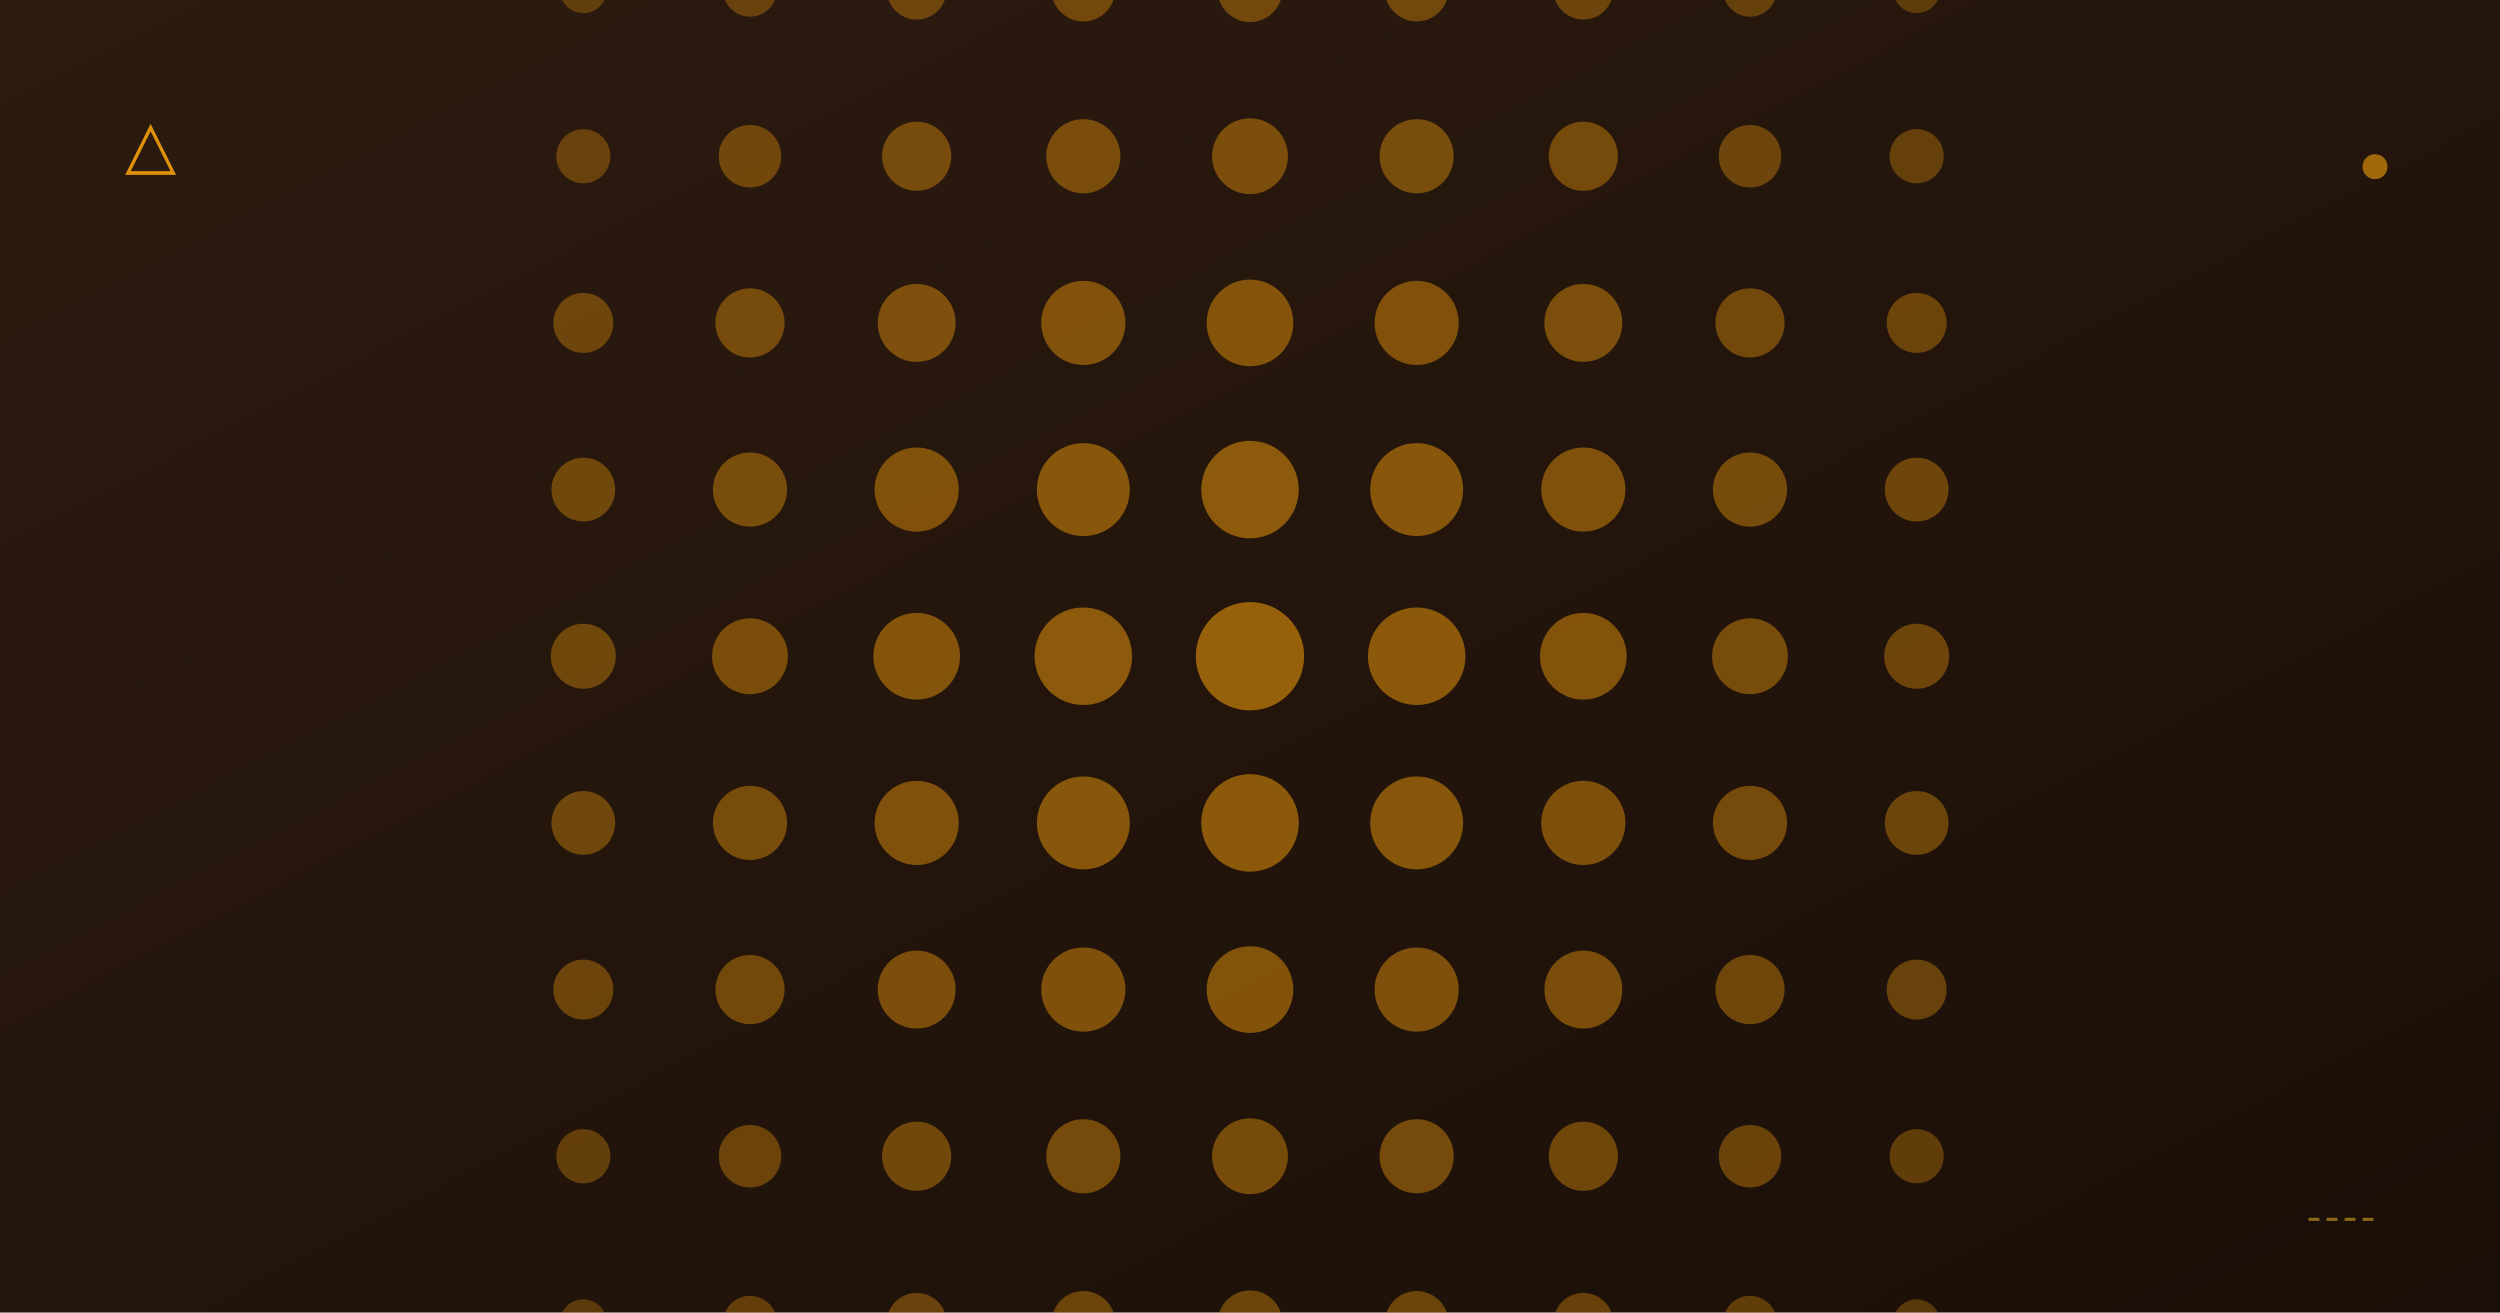
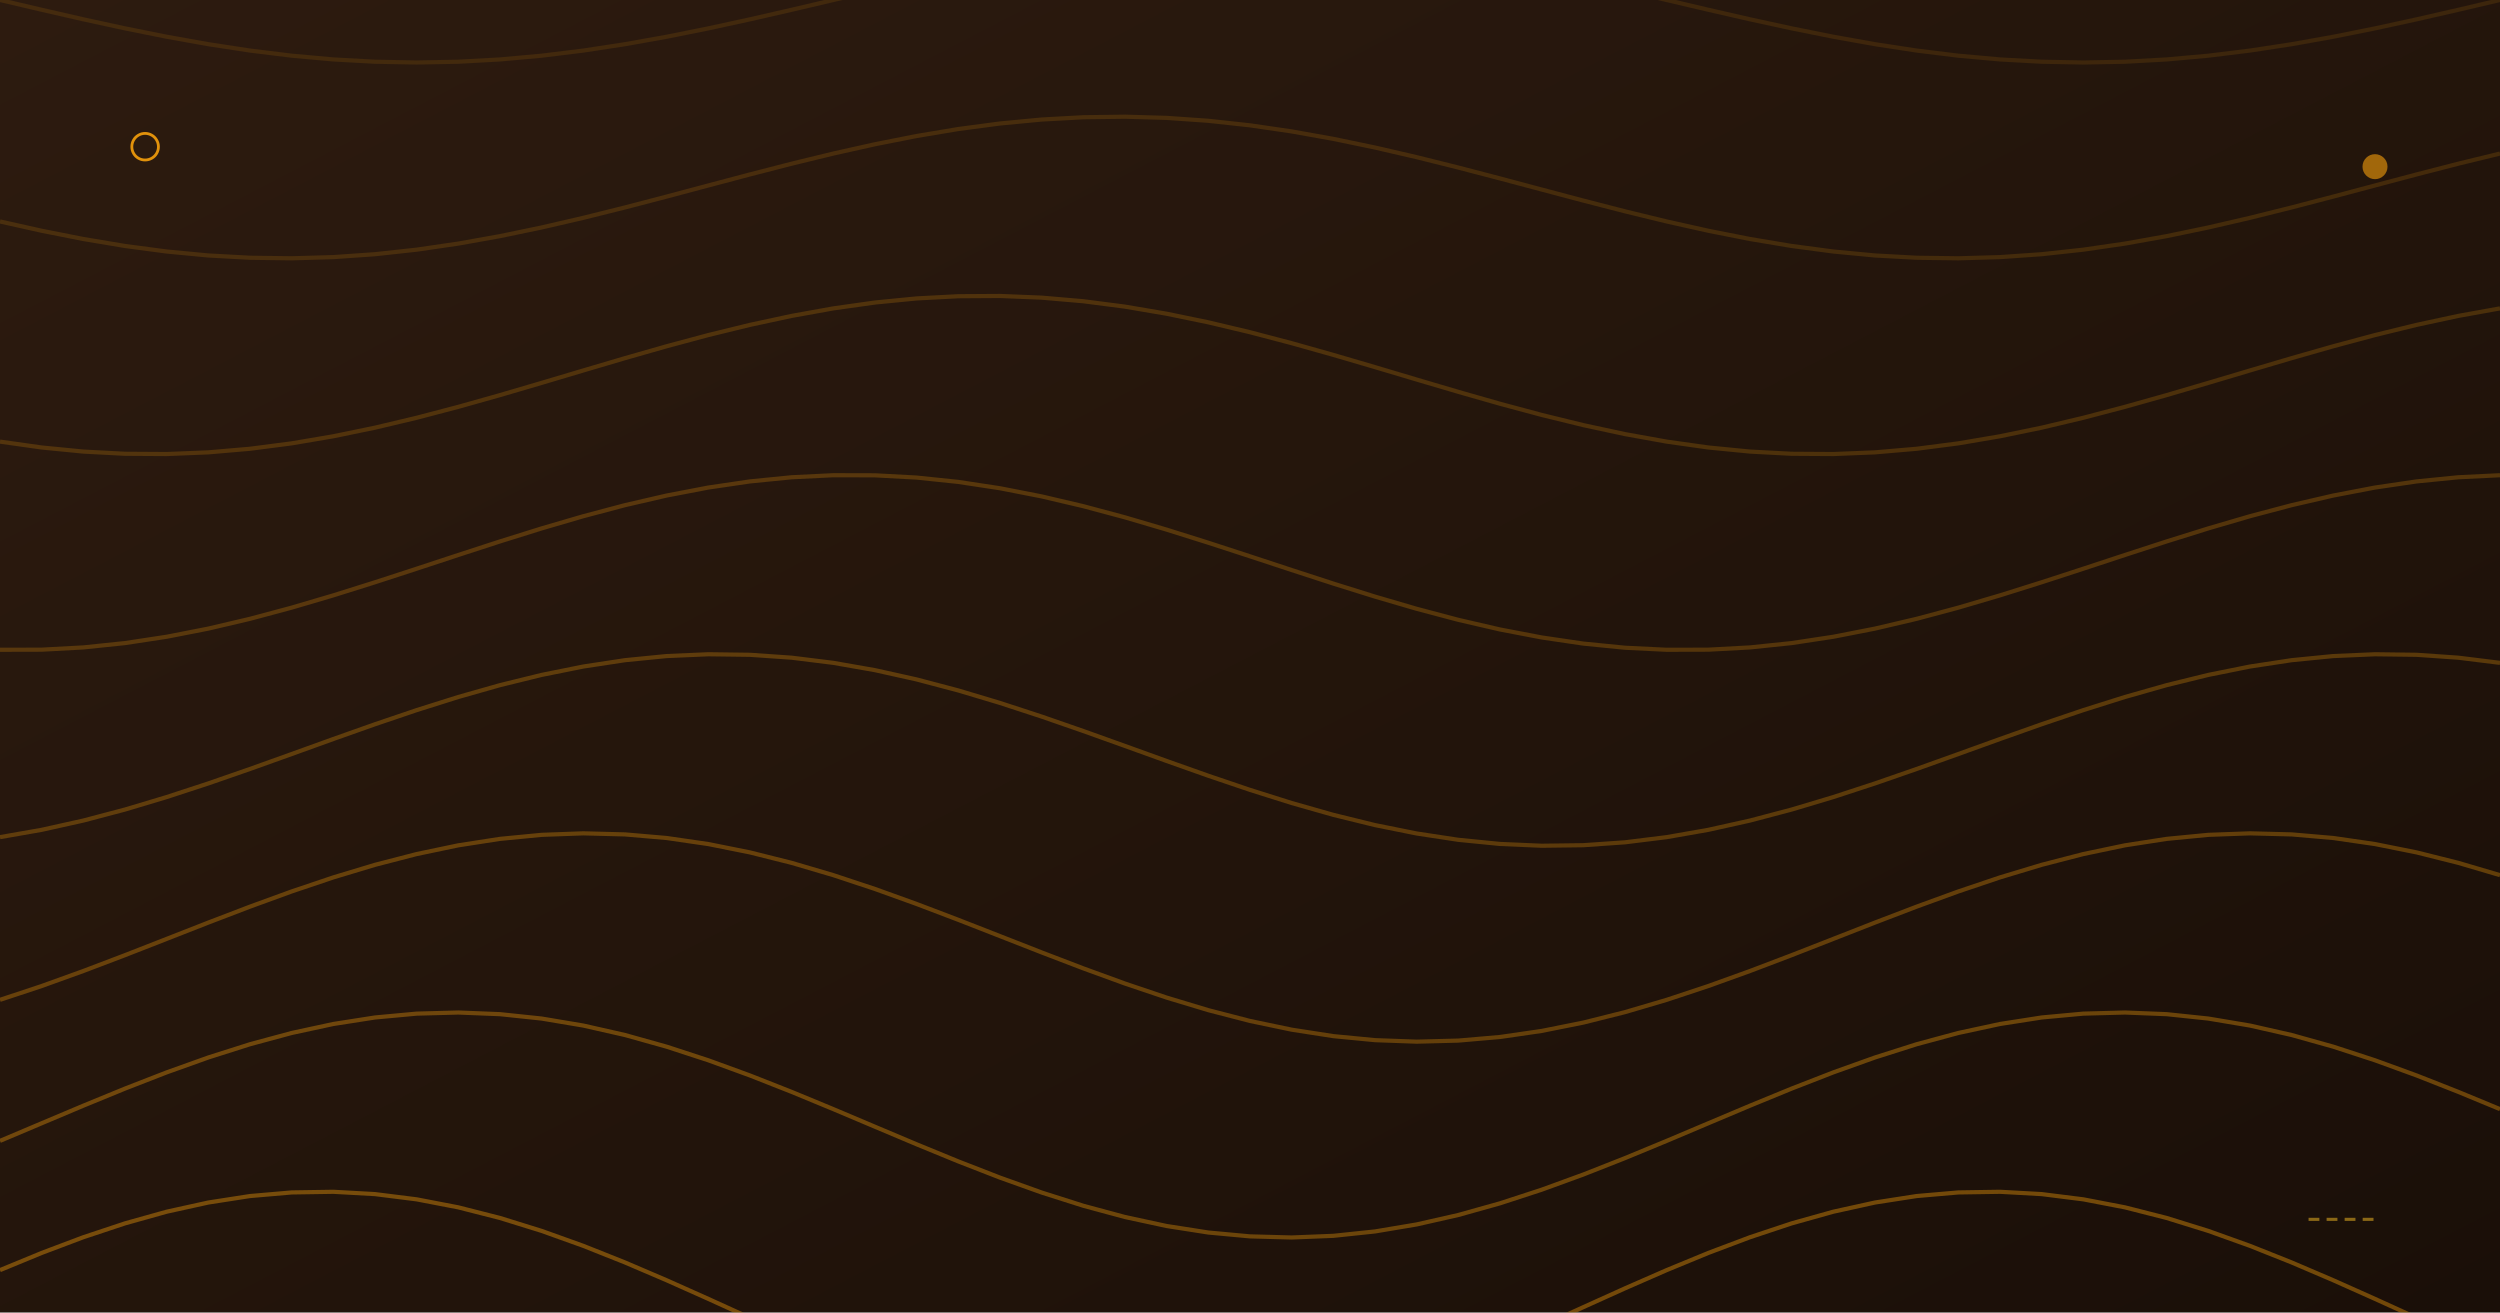
<svg xmlns="http://www.w3.org/2000/svg" viewBox="0 0 1200 630" width="1200" height="630" preserveAspectRatio="xMidYMid slice">
  <defs>
    <linearGradient id="bg-gold-3635867898" x1="0%" y1="0%" x2="100%" y2="100%">
      <stop offset="0%" stop-color="#2D1B0F" />
      <stop offset="100%" stop-color="#1A0F08" />
    </linearGradient>
  </defs>
  <rect width="1200" height="630" fill="url(#bg-gold-3635867898)" />
-   <circle cx="280.0" cy="-5.0" r="11.3" fill="#F59E0B" opacity="0.28" />
-   <circle cx="360.0" cy="-5.0" r="13.0" fill="#F59E0B" opacity="0.31" />
-   <circle cx="440.0" cy="-5.0" r="14.4" fill="#F59E0B" opacity="0.34" />
-   <circle cx="520.0" cy="-5.0" r="15.3" fill="#F59E0B" opacity="0.36" />
-   <circle cx="600.0" cy="-5.0" r="15.6" fill="#F59E0B" opacity="0.36" />
-   <circle cx="680.0" cy="-5.0" r="15.3" fill="#F59E0B" opacity="0.36" />
-   <circle cx="760.0" cy="-5.0" r="14.4" fill="#F59E0B" opacity="0.34" />
-   <circle cx="840.0" cy="-5.0" r="13.0" fill="#F59E0B" opacity="0.31" />
-   <circle cx="920.0" cy="-5.0" r="11.3" fill="#F59E0B" opacity="0.28" />
-   <circle cx="280.0" cy="75.0" r="13.0" fill="#F59E0B" opacity="0.31" />
-   <circle cx="360.0" cy="75.0" r="15.0" fill="#F59E0B" opacity="0.35" />
-   <circle cx="440.0" cy="75.0" r="16.6" fill="#F59E0B" opacity="0.38" />
-   <circle cx="520.0" cy="75.0" r="17.8" fill="#F59E0B" opacity="0.40" />
-   <circle cx="600.0" cy="75.0" r="18.2" fill="#F59E0B" opacity="0.41" />
-   <circle cx="680.0" cy="75.0" r="17.8" fill="#F59E0B" opacity="0.40" />
-   <circle cx="760.0" cy="75.0" r="16.6" fill="#F59E0B" opacity="0.38" />
-   <circle cx="840.0" cy="75.0" r="15.0" fill="#F59E0B" opacity="0.35" />
-   <circle cx="920.0" cy="75.0" r="13.0" fill="#F59E0B" opacity="0.31" />
-   <circle cx="280.0" cy="155.0" r="14.4" fill="#F59E0B" opacity="0.34" />
-   <circle cx="360.0" cy="155.0" r="16.6" fill="#F59E0B" opacity="0.38" />
-   <circle cx="440.0" cy="155.0" r="18.7" fill="#F59E0B" opacity="0.42" />
-   <circle cx="520.0" cy="155.0" r="20.2" fill="#F59E0B" opacity="0.44" />
-   <circle cx="600.0" cy="155.0" r="20.8" fill="#F59E0B" opacity="0.46" />
-   <circle cx="680.0" cy="155.0" r="20.2" fill="#F59E0B" opacity="0.44" />
-   <circle cx="760.0" cy="155.0" r="18.7" fill="#F59E0B" opacity="0.42" />
-   <circle cx="840.0" cy="155.0" r="16.6" fill="#F59E0B" opacity="0.38" />
-   <circle cx="920.0" cy="155.0" r="14.4" fill="#F59E0B" opacity="0.34" />
-   <circle cx="280.0" cy="235.0" r="15.3" fill="#F59E0B" opacity="0.36" />
-   <circle cx="360.0" cy="235.0" r="17.8" fill="#F59E0B" opacity="0.40" />
-   <circle cx="440.0" cy="235.0" r="20.2" fill="#F59E0B" opacity="0.44" />
-   <circle cx="520.0" cy="235.0" r="22.3" fill="#F59E0B" opacity="0.48" />
-   <circle cx="600.0" cy="235.0" r="23.4" fill="#F59E0B" opacity="0.50" />
-   <circle cx="680.0" cy="235.0" r="22.3" fill="#F59E0B" opacity="0.48" />
-   <circle cx="760.0" cy="235.0" r="20.2" fill="#F59E0B" opacity="0.44" />
-   <circle cx="840.0" cy="235.0" r="17.8" fill="#F59E0B" opacity="0.40" />
-   <circle cx="920.0" cy="235.0" r="15.3" fill="#F59E0B" opacity="0.36" />
-   <circle cx="280.0" cy="315.0" r="15.6" fill="#F59E0B" opacity="0.36" />
-   <circle cx="360.0" cy="315.0" r="18.2" fill="#F59E0B" opacity="0.41" />
-   <circle cx="440.0" cy="315.0" r="20.8" fill="#F59E0B" opacity="0.46" />
-   <circle cx="520.0" cy="315.0" r="23.4" fill="#F59E0B" opacity="0.50" />
-   <circle cx="600.0" cy="315.0" r="26.0" fill="#F59E0B" opacity="0.55" />
-   <circle cx="680.0" cy="315.0" r="23.4" fill="#F59E0B" opacity="0.50" />
-   <circle cx="760.0" cy="315.0" r="20.8" fill="#F59E0B" opacity="0.46" />
-   <circle cx="840.0" cy="315.0" r="18.2" fill="#F59E0B" opacity="0.41" />
-   <circle cx="920.0" cy="315.0" r="15.6" fill="#F59E0B" opacity="0.36" />
-   <circle cx="280.0" cy="395.0" r="15.3" fill="#F59E0B" opacity="0.36" />
-   <circle cx="360.0" cy="395.0" r="17.8" fill="#F59E0B" opacity="0.40" />
-   <circle cx="440.0" cy="395.0" r="20.2" fill="#F59E0B" opacity="0.44" />
-   <circle cx="520.0" cy="395.0" r="22.3" fill="#F59E0B" opacity="0.48" />
-   <circle cx="600.0" cy="395.0" r="23.4" fill="#F59E0B" opacity="0.50" />
-   <circle cx="680.0" cy="395.0" r="22.3" fill="#F59E0B" opacity="0.48" />
-   <circle cx="760.0" cy="395.0" r="20.2" fill="#F59E0B" opacity="0.44" />
-   <circle cx="840.0" cy="395.0" r="17.8" fill="#F59E0B" opacity="0.40" />
-   <circle cx="920.0" cy="395.0" r="15.3" fill="#F59E0B" opacity="0.36" />
-   <circle cx="280.0" cy="475.0" r="14.4" fill="#F59E0B" opacity="0.34" />
-   <circle cx="360.0" cy="475.0" r="16.6" fill="#F59E0B" opacity="0.38" />
-   <circle cx="440.0" cy="475.0" r="18.7" fill="#F59E0B" opacity="0.42" />
-   <circle cx="520.0" cy="475.0" r="20.2" fill="#F59E0B" opacity="0.44" />
-   <circle cx="600.0" cy="475.0" r="20.8" fill="#F59E0B" opacity="0.46" />
-   <circle cx="680.0" cy="475.0" r="20.2" fill="#F59E0B" opacity="0.44" />
-   <circle cx="760.0" cy="475.0" r="18.7" fill="#F59E0B" opacity="0.42" />
-   <circle cx="840.0" cy="475.0" r="16.6" fill="#F59E0B" opacity="0.38" />
-   <circle cx="920.0" cy="475.0" r="14.4" fill="#F59E0B" opacity="0.34" />
-   <circle cx="280.0" cy="555.0" r="13.0" fill="#F59E0B" opacity="0.31" />
-   <circle cx="360.0" cy="555.0" r="15.0" fill="#F59E0B" opacity="0.35" />
-   <circle cx="440.0" cy="555.0" r="16.6" fill="#F59E0B" opacity="0.38" />
-   <circle cx="520.0" cy="555.0" r="17.8" fill="#F59E0B" opacity="0.40" />
-   <circle cx="600.0" cy="555.0" r="18.2" fill="#F59E0B" opacity="0.41" />
-   <circle cx="680.0" cy="555.0" r="17.8" fill="#F59E0B" opacity="0.40" />
-   <circle cx="760.0" cy="555.0" r="16.6" fill="#F59E0B" opacity="0.38" />
-   <circle cx="840.0" cy="555.0" r="15.0" fill="#F59E0B" opacity="0.35" />
-   <circle cx="920.0" cy="555.0" r="13.0" fill="#F59E0B" opacity="0.31" />
-   <circle cx="280.0" cy="635.0" r="11.3" fill="#F59E0B" opacity="0.28" />
-   <circle cx="360.0" cy="635.0" r="13.0" fill="#F59E0B" opacity="0.31" />
-   <circle cx="440.0" cy="635.0" r="14.4" fill="#F59E0B" opacity="0.34" />
-   <circle cx="520.0" cy="635.0" r="15.3" fill="#F59E0B" opacity="0.36" />
-   <circle cx="600.0" cy="635.0" r="15.6" fill="#F59E0B" opacity="0.36" />
-   <circle cx="680.0" cy="635.0" r="15.3" fill="#F59E0B" opacity="0.36" />
-   <circle cx="760.0" cy="635.0" r="14.4" fill="#F59E0B" opacity="0.34" />
-   <circle cx="840.0" cy="635.0" r="13.0" fill="#F59E0B" opacity="0.31" />
-   <circle cx="920.0" cy="635.0" r="11.3" fill="#F59E0B" opacity="0.28" />
-   <text x="60" y="80" font-family="Georgia, 'Times New Roman', serif" font-size="32" fill="#F59E0B" opacity="0.9">△</text>
+   <polyline points="0,0 20,4.693 40,9.271 60,13.62 80,17.634 100,21.213 120,24.271 140,26.73 160,28.532 180,29.631 200,30 220,29.631 240,28.532 260,26.73 280,24.271 300,21.213 320,17.634 340,13.62 360,9.271 380,4.693 400,3.67394039744206e-15 420,-4.693 440,-9.271 460,-13.62 480,-17.634 500,-21.213 520,-24.271 540,-26.73 560,-28.532 580,-29.631 600,-30 620,-29.631 640,-28.532 660,-26.73 680,-24.271 700,-21.213 720,-17.634 740,-13.62 760,-9.271 780,-4.693 800,-7.34788079488412e-15 820,4.693 840,9.271 860,13.62 880,17.634 900,21.213 920,24.271 940,26.73 960,28.532 980,29.631 1000,30 1020,29.631 1040,28.532 1060,26.73 1080,24.271 1100,21.213 1120,17.634 1140,13.62 1160,9.271 1180,4.693 1200,1.1021821192326178e-14" fill="none" stroke="#F59E0B" stroke-width="2" opacity="0.12" />
+   <polyline points="0,106.3 20,110.767 40,114.723 60,118.07 80,120.726 100,122.625 120,123.72 140,123.986 160,123.415 180,122.02 200,119.838 220,116.92 240,113.34 260,109.185 280,104.558 300,99.572 320,94.351 340,89.022 360,83.718 380,78.568 400,73.7 420,69.233 440,65.277 460,61.93 480,59.274 500,57.375 520,56.28 540,56.014 560,56.585 580,57.98 600,60.162 620,63.08 640,66.66 660,70.815 680,75.442 700,80.428 720,85.649 740,90.978 760,96.282 780,101.432 800,106.3 820,110.767 840,114.723 860,118.07 880,120.726 900,122.625 920,123.72 940,123.986 960,123.415 980,122.02 1000,119.838 1020,116.92 1040,113.34 1060,109.185 1080,104.558 1100,99.572 1120,94.351 1140,89.022 1160,83.718 1180,78.568 1200,73.7" fill="none" stroke="#F59E0B" stroke-width="2" opacity="0.16" />
+   <polyline points="0,211.976 20,214.794 40,216.755 60,217.812 80,217.937 100,217.128 120,215.405 140,212.81 160,209.408 180,205.281 200,200.531 220,195.277 240,189.646 260,183.777 280,177.815 300,171.908 320,166.199 340,160.83 360,155.934 380,151.63 400,148.024 420,145.206 440,143.245 460,142.188 480,142.063 500,142.872 520,144.595 540,147.19 560,150.592 580,154.719 600,159.469 620,164.723 640,170.354 660,176.223 680,182.185 700,188.092 720,193.801 740,199.17 760,204.066 780,208.37 800,211.976 820,214.794 840,216.755 860,217.812 880,217.937 900,217.128 920,215.405 940,212.81 960,209.408 980,205.281 1000,200.531 1020,195.277 1040,189.646 1060,183.777 1080,177.815 1100,171.908 1120,166.199 1140,160.83 1160,155.934 1180,151.63 1200,148.024" fill="none" stroke="#F59E0B" stroke-width="2" opacity="0.20" />
+   <polyline points="0,311.895 20,311.844 40,310.762 60,308.677 80,305.64 100,301.725 120,297.029 140,291.667 160,285.772 180,279.488 200,272.971 220,266.381 240,259.879 260,253.627 280,247.778 300,242.477 320,237.853 340,234.02 360,231.074 380,229.086 400,228.105 420,228.156 440,229.238 460,231.323 480,234.36 500,238.275 520,242.971 540,248.333 560,254.228 580,260.512 600,267.029 620,273.619 640,280.121 660,286.373 680,292.222 700,297.523 720,302.147 740,305.98 760,308.926 780,310.914 800,311.895 820,311.844 840,310.762 860,308.677 880,305.64 900,301.725 920,297.029 940,291.667 960,285.772 980,279.488 1000,272.971 1020,266.381 1040,259.879 1060,253.627 1080,247.778 1100,242.477 1120,237.853 1140,234.02 1160,231.074 1180,229.086 1200,228.105" fill="none" stroke="#F59E0B" stroke-width="2" opacity="0.24" />
+   <polyline points="0,401.828 20,398.318 40,393.865 60,388.578 80,382.587 100,376.041 120,369.099 140,361.933 160,354.72 180,347.636 200,340.857 220,334.55 240,328.869 260,323.954 280,319.927 300,316.887 320,314.909 340,314.041 360,314.304 380,315.693 400,318.172 420,321.682 440,326.135 460,331.422 480,337.413 500,343.959 520,350.901 540,358.067 560,365.28 580,372.364 600,379.143 620,385.45 640,391.131 660,396.046 680,400.073 700,403.113 720,405.091 740,405.959 760,405.696 780,404.307 800,401.828 820,398.318 840,393.865 860,388.578 880,382.587 900,376.041 920,369.099 940,361.933 960,354.72 980,347.636 1000,340.857 1020,334.55 1040,328.869 1060,323.954 1080,319.927 1100,316.887 1120,314.909 1140,314.041 1160,314.304 1180,315.693 1200,318.172" fill="none" stroke="#F59E0B" stroke-width="2" opacity="0.28" />
+   <polyline points="0,479.924 20,473.289 40,466.081 60,458.477 80,450.664 100,442.834 120,435.182 140,427.894 160,421.15 180,415.117 200,409.943 220,405.755 240,402.656 260,400.724 280,400.004 300,400.516 320,402.246 340,405.152 360,409.163 380,414.178 400,420.076 420,426.711 440,433.919 460,441.523 480,449.336 500,457.166 520,464.818 540,472.106 560,478.85 580,484.883 600,490.057 620,494.245 640,497.344 660,499.276 680,499.996 700,499.484 720,497.754 740,494.848 760,490.837 780,485.822 800,479.924 820,473.289 840,466.081 860,458.477 880,450.664 900,442.834 920,435.182 940,427.894 960,421.15 980,415.117 1000,409.943 1020,405.755 1040,402.656 1060,400.724 1080,400.004 1100,400.516 1120,402.246 1140,405.152 1160,409.163 1180,414.178 1200,420.076" fill="none" stroke="#F59E0B" stroke-width="2" opacity="0.32" />
+   <polyline points="0,547.62 20,539.164 40,530.728 60,522.52 80,514.742 100,507.587 120,501.229 140,495.827 160,491.512 180,488.391 200,486.54 220,486.006 240,486.802 260,488.908 280,492.271 300,496.81 320,502.412 340,508.94 360,516.233 380,524.11 400,532.38 420,540.836 440,549.272 460,557.48 480,565.258 500,572.413 520,578.771 540,584.173 560,588.488 580,591.609 600,593.46 620,593.994 640,593.198 660,591.092 680,587.729 700,583.19 720,577.588 740,571.06 760,563.767 780,555.89 800,547.62 820,539.164 840,530.728 860,522.52 880,514.742 900,507.587 920,501.229 940,495.827 960,491.512 980,488.391 1000,486.54 1020,486.006 1040,486.802 1060,488.908 1080,492.271 1100,496.81 1120,502.412 1140,508.94 1160,516.233 1180,524.11 1200,532.38" fill="none" stroke="#F59E0B" stroke-width="2" opacity="0.36" />
+   <polyline points="0,609.655 20,601.408 40,593.866 60,587.214 80,581.615 100,577.207 120,574.1 140,572.369 160,572.057 180,573.171 200,575.686 220,579.537 240,584.631 260,590.842 280,598.017 300,605.98 320,614.535 340,623.47 360,632.566 380,641.598 400,650.345 420,658.592 440,666.134 460,672.786 480,678.385 500,682.793 520,685.9 540,687.631 560,687.943 580,686.829 600,684.314 620,680.463 640,675.369 660,669.158 680,661.983 700,654.02 720,645.465 740,636.53 760,627.434 780,618.402 800,609.655 820,601.408 840,593.866 860,587.214 880,581.615 900,577.207 920,574.1 940,572.369 960,572.057 980,573.171 1000,575.686 1020,579.537 1040,584.631 1060,590.842 1080,598.017 1100,605.98 1120,614.535 1140,623.47 1160,632.566 1180,641.598 1200,650.345" fill="none" stroke="#F59E0B" stroke-width="2" opacity="0.40" />
+   <text x="60" y="80" font-family="Georgia, 'Times New Roman', serif" font-size="32" fill="#F59E0B" opacity="0.9">○</text>
  <text x="1140" y="590" text-anchor="end" font-family="Georgia, 'Times New Roman', serif" font-size="20" fill="#FBBF24" opacity="0.5" letter-spacing="2">----</text>
  <circle cx="1140" cy="80" r="6" fill="#F59E0B" opacity="0.6" />
</svg>
